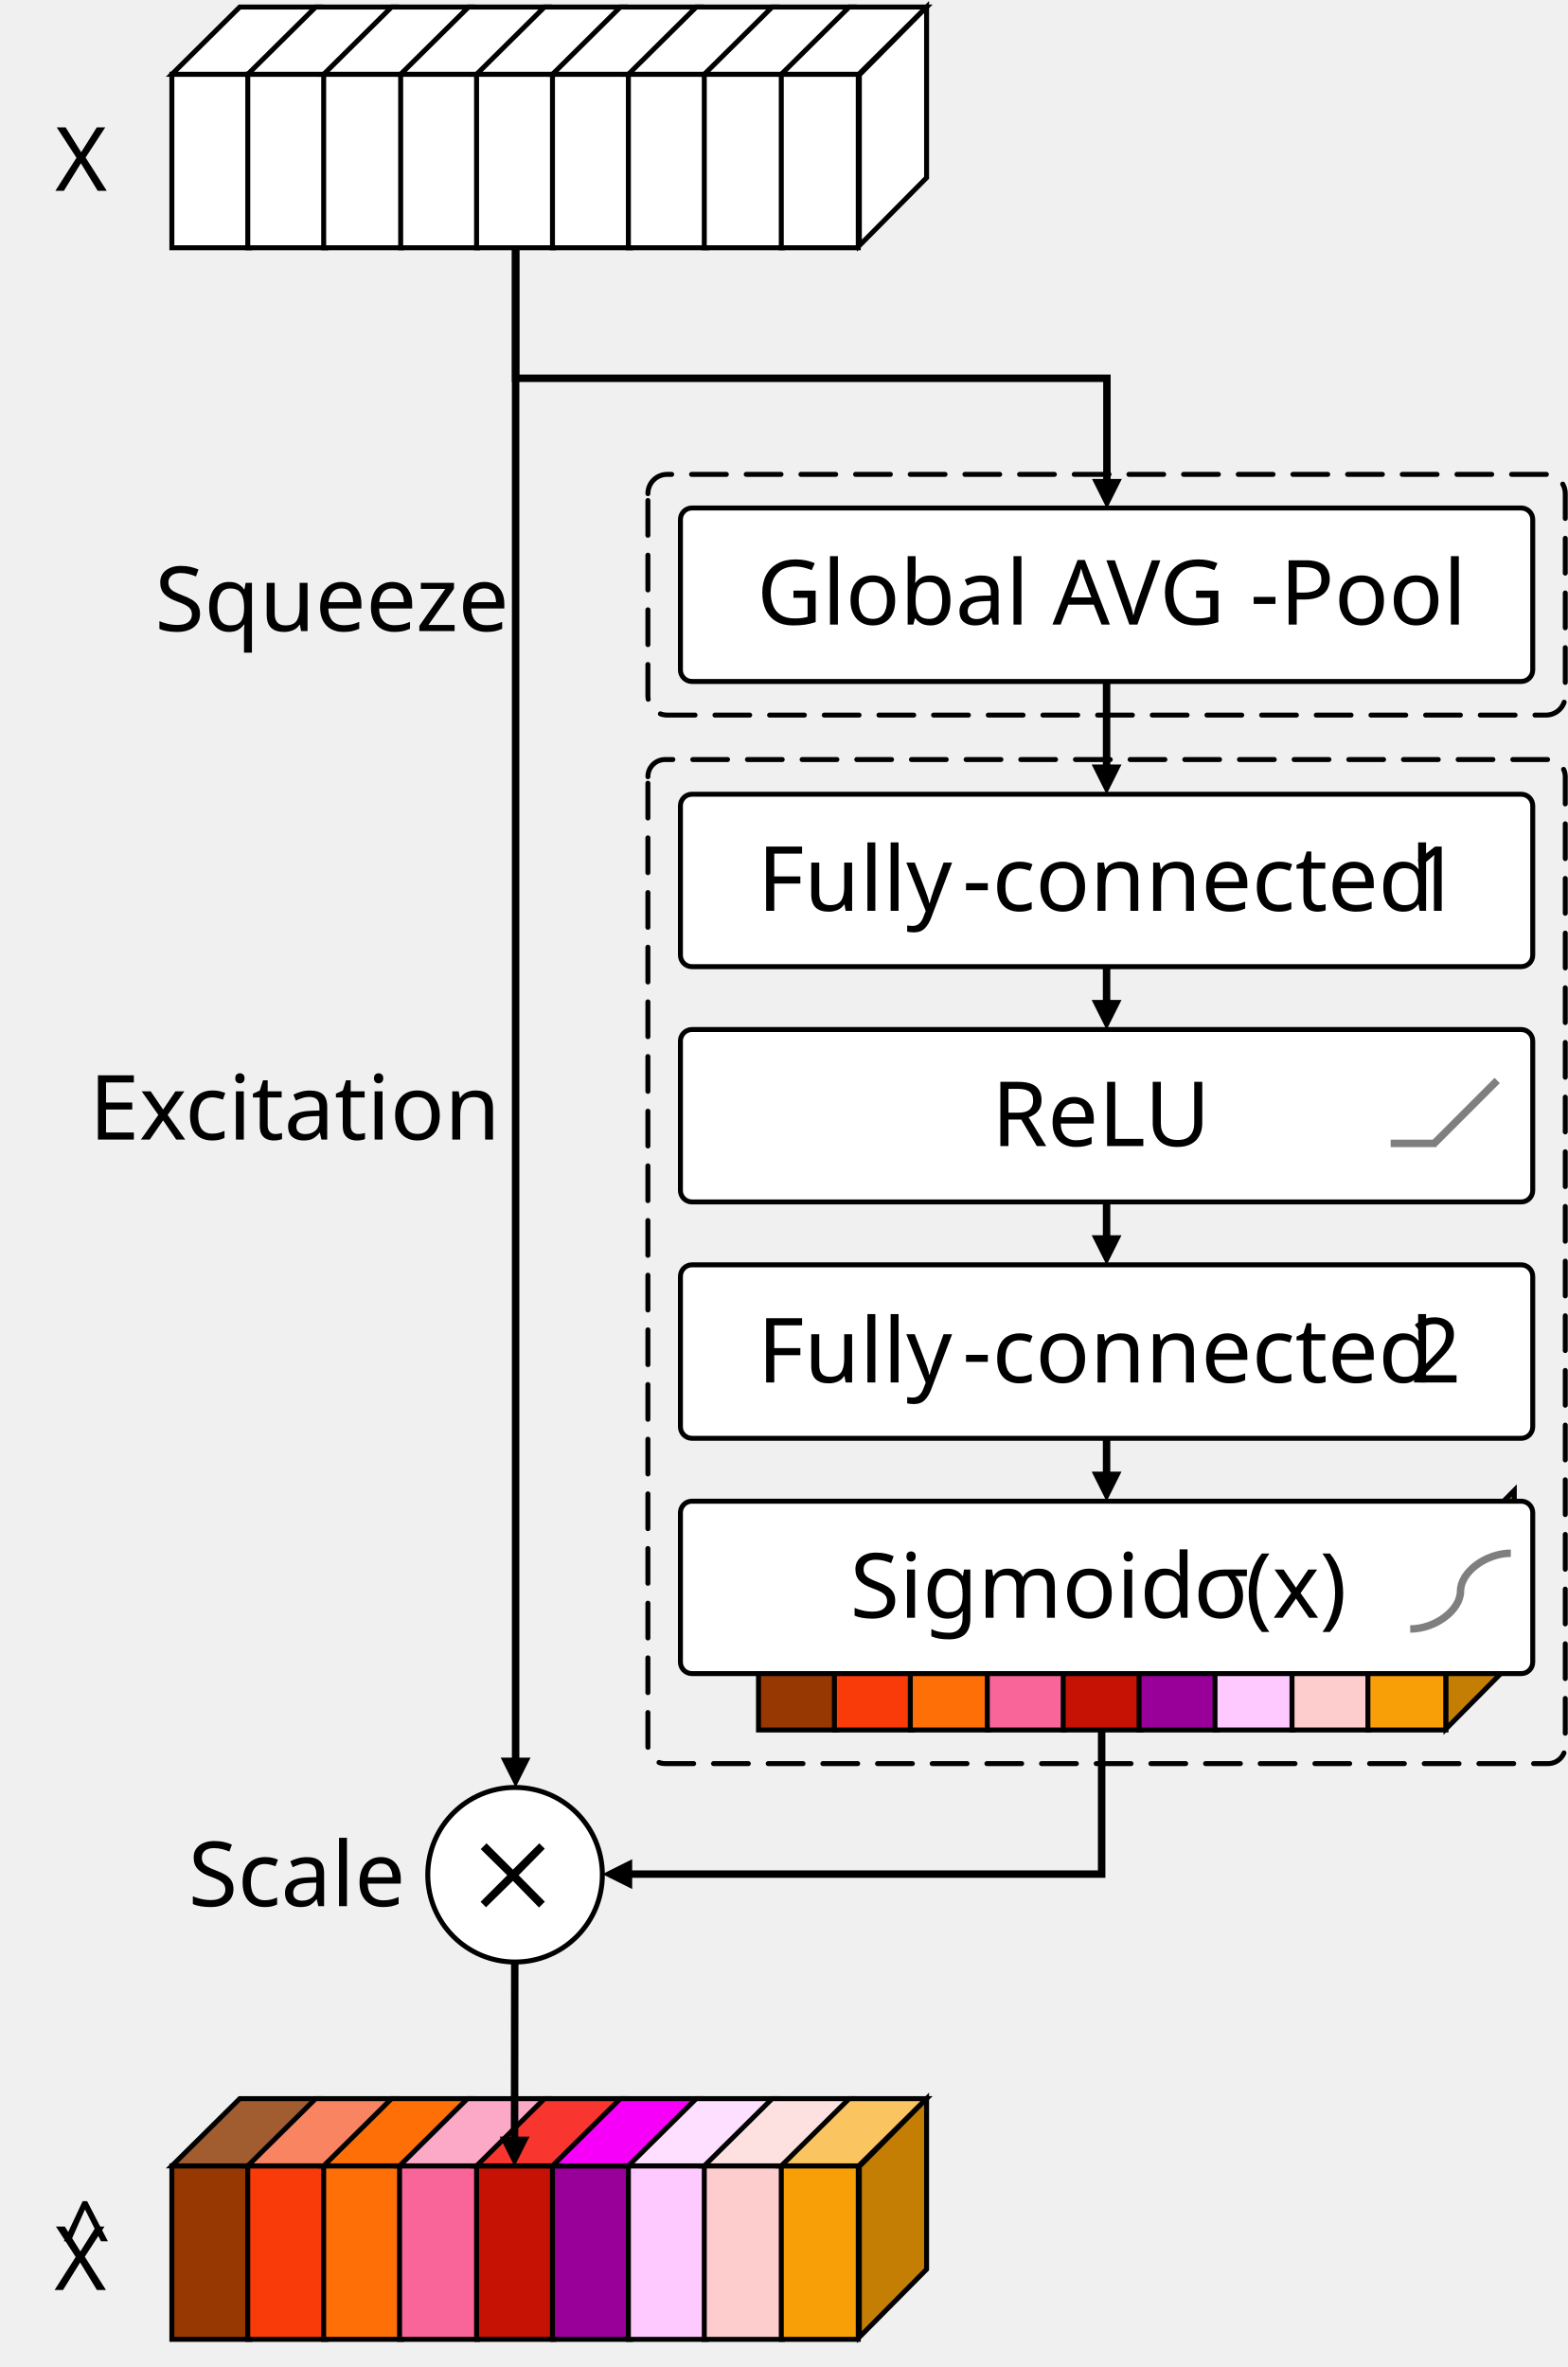
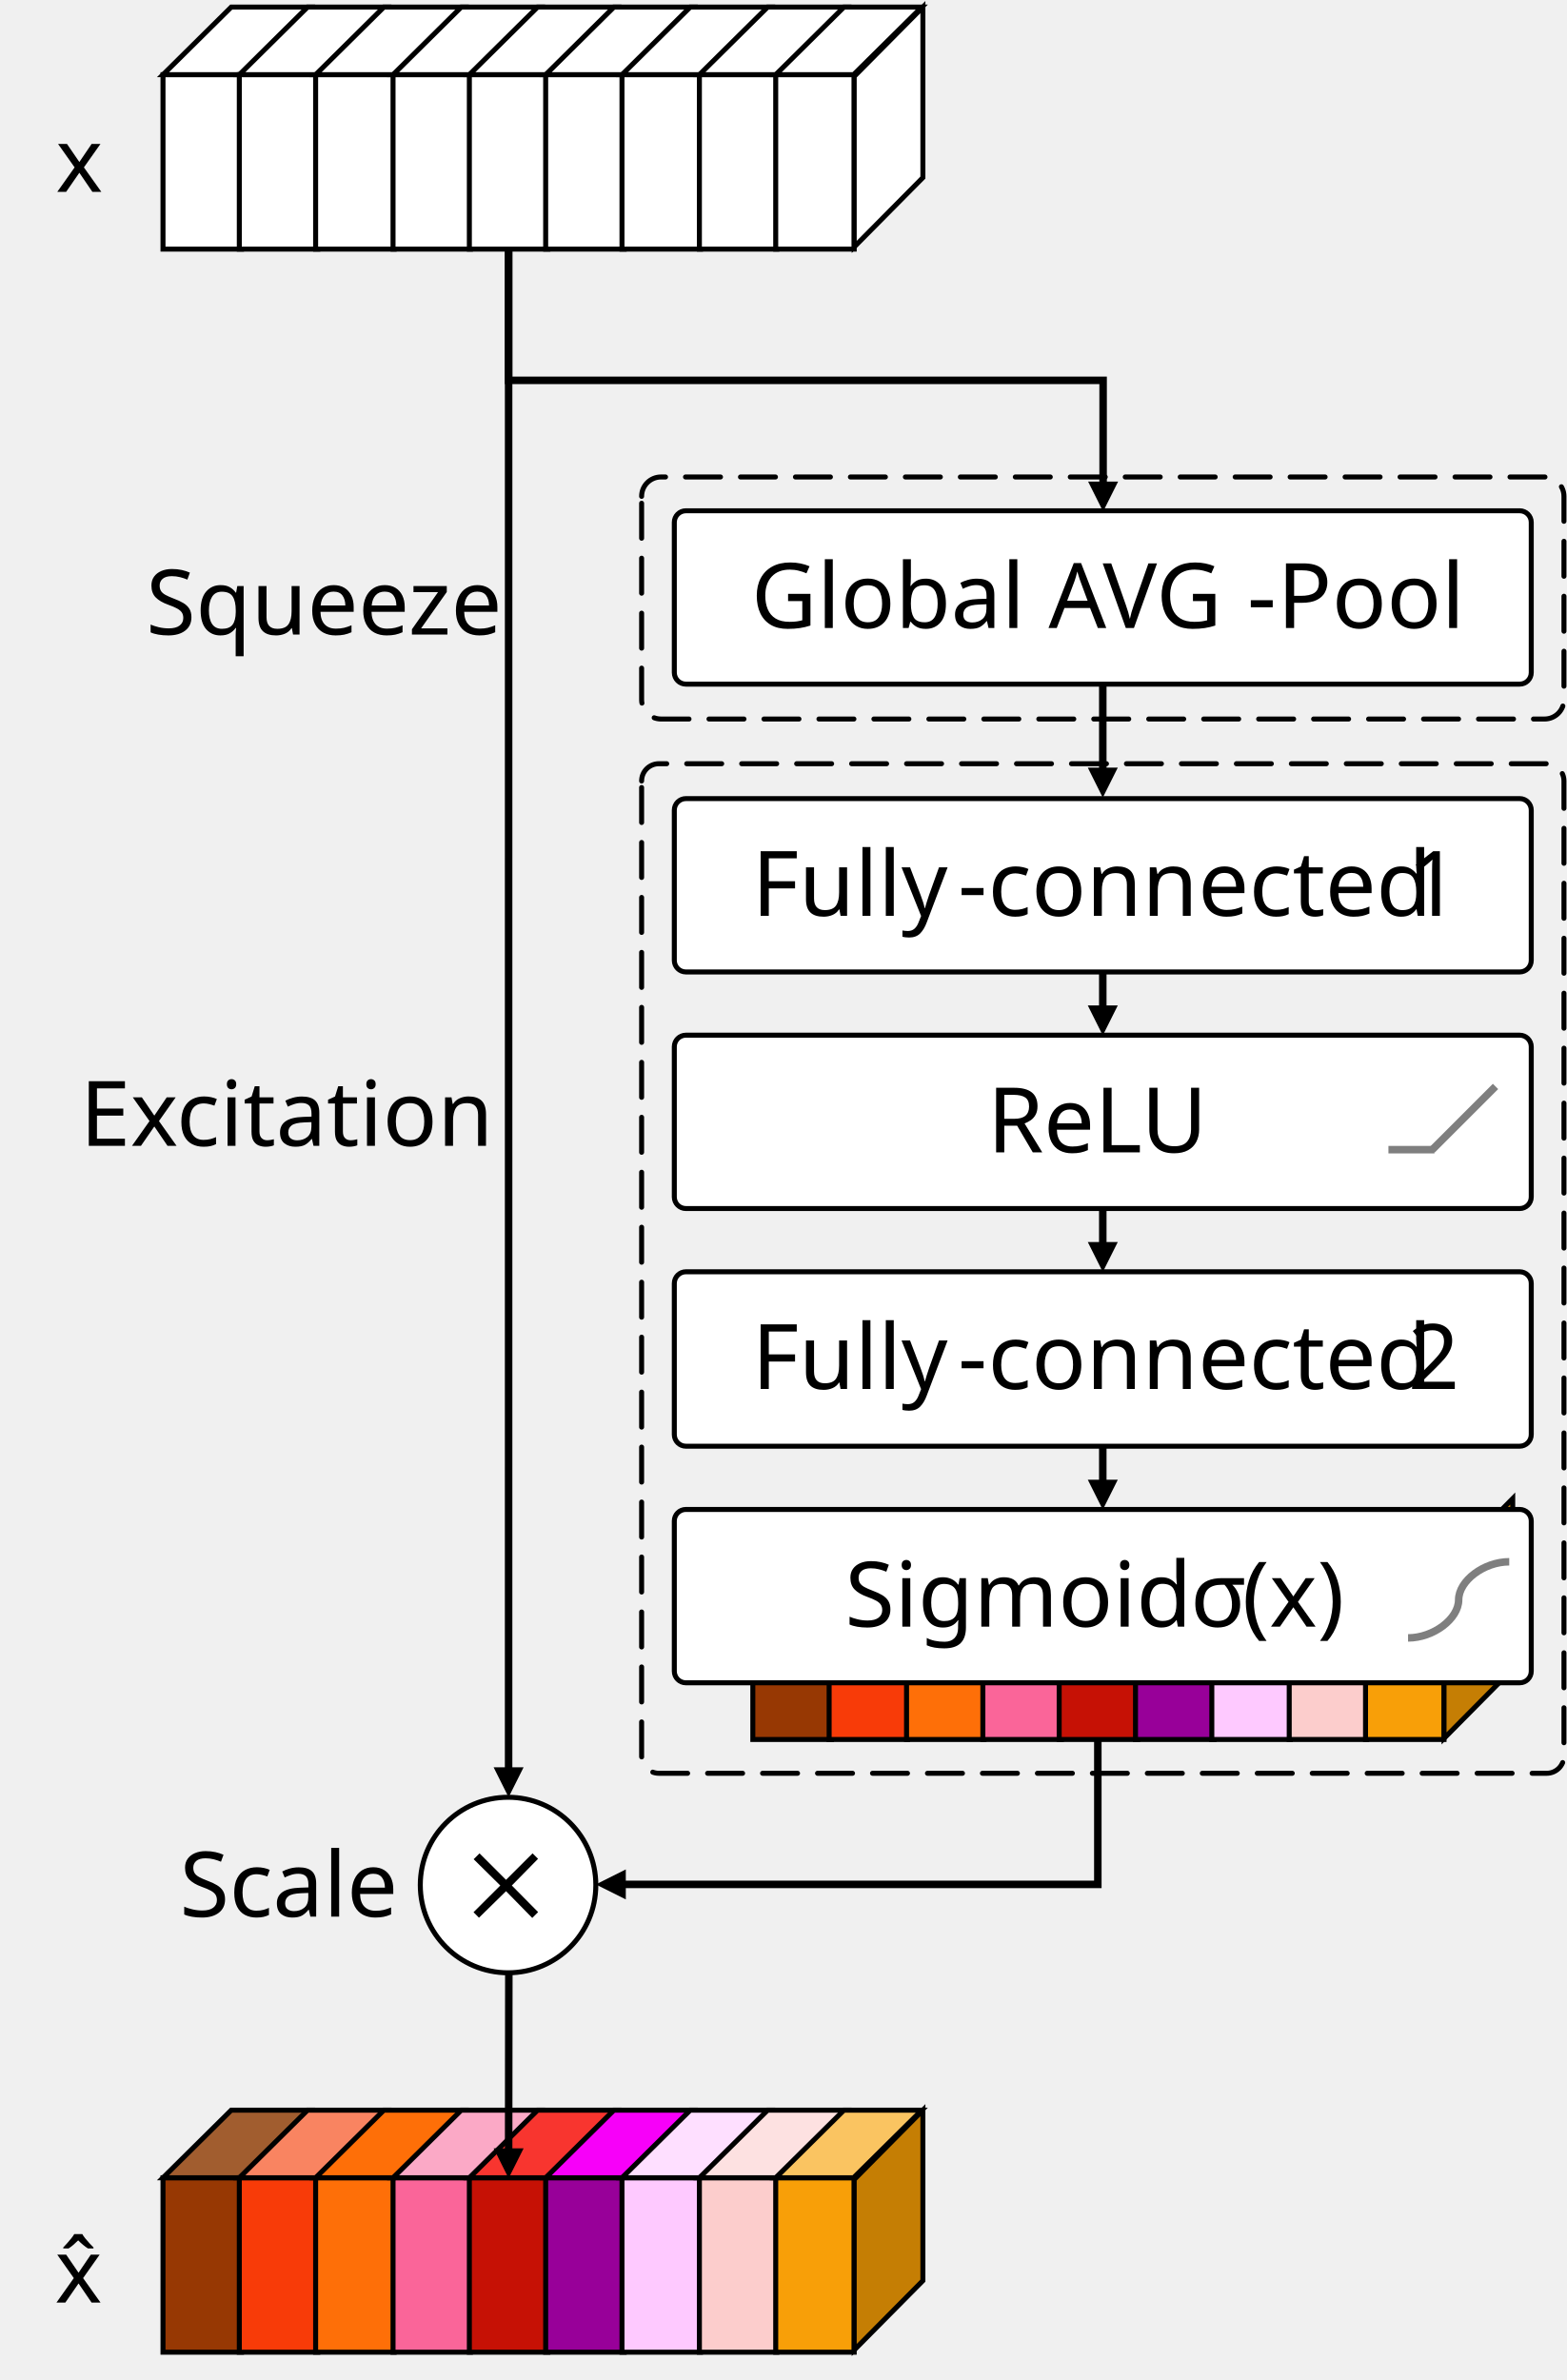
- <svg xmlns="http://www.w3.org/2000/svg" width="1446" height="2183" xml:space="preserve" overflow="hidden">
-   <g transform="translate(-917 -53)">
-     <rect x="1616.5" y="1489.5" width="72" height="159" stroke="#000000" stroke-width="4.583" stroke-miterlimit="8" fill="#973803" />
-     <rect x="1686.5" y="1489.5" width="72" height="159" stroke="#000000" stroke-width="4.583" stroke-miterlimit="8" fill="#F83B08" />
-     <rect x="1756.5" y="1489.5" width="72" height="159" stroke="#000000" stroke-width="4.583" stroke-miterlimit="8" fill="#FE6F08" />
-     <rect x="1827.5" y="1489.5" width="71" height="159" stroke="#000000" stroke-width="4.583" stroke-miterlimit="8" fill="#FA6599" />
-     <rect x="1897.5" y="1489.5" width="72" height="159" stroke="#000000" stroke-width="4.583" stroke-miterlimit="8" fill="#C61105" />
-     <rect x="1967.5" y="1489.5" width="72" height="159" stroke="#000000" stroke-width="4.583" stroke-miterlimit="8" fill="#980099" />
-     <rect x="2037.5" y="1489.5" width="72" height="159" stroke="#000000" stroke-width="4.583" stroke-miterlimit="8" fill="#FEC9FF" />
-     <rect x="2108.5" y="1489.5" width="71" height="159" stroke="#000000" stroke-width="4.583" stroke-miterlimit="8" fill="#FCCDCC" />
-     <rect x="2178.5" y="1489.5" width="72" height="159" stroke="#000000" stroke-width="4.583" stroke-miterlimit="8" fill="#F89F08" />
-     <path d="M0 63 63.62 0 220 0 156.38 63Z" stroke="#000000" stroke-width="4.583" stroke-miterlimit="8" fill="#C57E04" fill-rule="evenodd" transform="matrix(1.83697e-16 1 1 -1.83697e-16 2250.5 1427.5)" />
-     <path d="M1544.5 532.167C1544.5 526.276 1549.28 521.5 1555.17 521.5L2319.83 521.5C2325.72 521.5 2330.5 526.276 2330.5 532.167L2330.5 670.833C2330.5 676.724 2325.72 681.5 2319.83 681.5L1555.17 681.5C1549.28 681.5 1544.5 676.724 1544.5 670.833Z" stroke="#000000" stroke-width="4.583" stroke-miterlimit="8" fill="#FFFFFF" fill-rule="evenodd" />
-     <text font-family="CMU Serif,CMU Serif_MSFontService,sans-serif" font-weight="500" font-size="83" transform="matrix(1 0 0 1 1614.94 629)">Global AVG</text>
-     <text font-family="CMU Serif,CMU Serif_MSFontService,sans-serif" font-weight="500" font-size="83" transform="matrix(1 0 0 1 2069.83 629)">-</text>
-     <text font-family="CMU Serif,CMU Serif_MSFontService,sans-serif" font-weight="500" font-size="83" transform="matrix(1 0 0 1 2097.33 629)">Pool</text>
-     <rect x="1075.5" y="2050.5" width="72" height="160" stroke="#000000" stroke-width="4.583" stroke-miterlimit="8" fill="#973803" />
-     <path d="M1075.5 2050.5 1138.11 1988.5 1209.5 1988.5 1146.89 2050.5Z" stroke="#000000" stroke-width="4.583" stroke-miterlimit="8" fill="#A15D2F" fill-rule="evenodd" />
-     <rect x="1145.5" y="2050.5" width="72" height="160" stroke="#000000" stroke-width="4.583" stroke-miterlimit="8" fill="#F83B08" />
-     <rect x="1215.5" y="2050.5" width="72" height="160" stroke="#000000" stroke-width="4.583" stroke-miterlimit="8" fill="#FE6F08" />
-     <rect x="1285.5" y="2050.5" width="72" height="160" stroke="#000000" stroke-width="4.583" stroke-miterlimit="8" fill="#FA6599" />
-     <rect x="1356.5" y="2050.5" width="71" height="160" stroke="#000000" stroke-width="4.583" stroke-miterlimit="8" fill="#C61105" />
-     <rect x="1426.5" y="2050.5" width="72" height="160" stroke="#000000" stroke-width="4.583" stroke-miterlimit="8" fill="#980099" />
-     <rect x="1496.5" y="2050.5" width="72" height="160" stroke="#000000" stroke-width="4.583" stroke-miterlimit="8" fill="#FEC9FF" />
-     <rect x="1566.5" y="2050.5" width="72" height="160" stroke="#000000" stroke-width="4.583" stroke-miterlimit="8" fill="#FCCDCC" />
-     <rect x="1637.5" y="2050.5" width="71" height="160" stroke="#000000" stroke-width="4.583" stroke-miterlimit="8" fill="#F89F08" />
-     <path d="M1145.5 2050.5 1208.11 1988.5 1279.5 1988.5 1216.89 2050.5Z" stroke="#000000" stroke-width="4.583" stroke-miterlimit="8" fill="#F98461" fill-rule="evenodd" />
-     <path d="M1215.5 2050.5 1278.11 1988.5 1349.5 1988.5 1286.89 2050.5Z" stroke="#000000" stroke-width="4.583" stroke-miterlimit="8" fill="#FE6F08" fill-rule="evenodd" />
-     <path d="M1285.5 2050.5 1348.11 1988.5 1420.5 1988.5 1357.89 2050.5Z" stroke="#000000" stroke-width="4.583" stroke-miterlimit="8" fill="#FBA9C6" fill-rule="evenodd" />
-     <path d="M1356.5 2050.5 1419.11 1988.5 1490.5 1988.5 1427.89 2050.5Z" stroke="#000000" stroke-width="4.583" stroke-miterlimit="8" fill="#F8352F" fill-rule="evenodd" />
-     <path d="M1426.5 2050.5 1489.11 1988.5 1560.5 1988.5 1497.89 2050.5Z" stroke="#000000" stroke-width="4.583" stroke-miterlimit="8" fill="#F700F9" fill-rule="evenodd" />
-     <path d="M1496.5 2050.5 1559.11 1988.5 1630.5 1988.5 1567.89 2050.5Z" stroke="#000000" stroke-width="4.583" stroke-miterlimit="8" fill="#FEDFFF" fill-rule="evenodd" />
-     <path d="M1566.5 2050.5 1629.11 1988.5 1701.5 1988.5 1638.89 2050.5Z" stroke="#000000" stroke-width="4.583" stroke-miterlimit="8" fill="#FDE1E1" fill-rule="evenodd" />
-     <path d="M1637.5 2050.5 1700.11 1988.5 1771.5 1988.5 1708.89 2050.5Z" stroke="#000000" stroke-width="4.583" stroke-miterlimit="8" fill="#FAC461" fill-rule="evenodd" />
-     <path d="M0 62 62.611 0 220 0 157.39 62Z" stroke="#000000" stroke-width="4.583" stroke-miterlimit="8" fill="#C57E04" fill-rule="evenodd" transform="matrix(1.83697e-16 1 1 -1.83697e-16 1709.5 1988.5)" />
-     <rect x="1075.5" y="121.5" width="72" height="160" stroke="#000000" stroke-width="4.583" stroke-miterlimit="8" fill="#FFFFFF" />
-     <path d="M1075.5 121.5 1138.11 59.5 1209.5 59.5 1146.89 121.5Z" stroke="#000000" stroke-width="4.583" stroke-miterlimit="8" fill="#FFFFFF" fill-rule="evenodd" />
-     <rect x="1145.5" y="121.5" width="72" height="160" stroke="#000000" stroke-width="4.583" stroke-miterlimit="8" fill="#FFFFFF" />
-     <rect x="1215.5" y="121.5" width="72" height="160" stroke="#000000" stroke-width="4.583" stroke-miterlimit="8" fill="#FFFFFF" />
-     <rect x="1286.5" y="121.5" width="71" height="160" stroke="#000000" stroke-width="4.583" stroke-miterlimit="8" fill="#FFFFFF" />
-     <rect x="1356.5" y="121.5" width="71" height="160" stroke="#000000" stroke-width="4.583" stroke-miterlimit="8" fill="#FFFFFF" />
-     <rect x="1426.5" y="121.5" width="72" height="160" stroke="#000000" stroke-width="4.583" stroke-miterlimit="8" fill="#FFFFFF" />
-     <rect x="1496.5" y="121.5" width="72" height="160" stroke="#000000" stroke-width="4.583" stroke-miterlimit="8" fill="#FFFFFF" />
-     <rect x="1566.5" y="121.5" width="72" height="160" stroke="#000000" stroke-width="4.583" stroke-miterlimit="8" fill="#FFFFFF" />
-     <rect x="1637.5" y="121.5" width="71" height="160" stroke="#000000" stroke-width="4.583" stroke-miterlimit="8" fill="#FFFFFF" />
-     <path d="M1145.5 121.5 1208.11 59.5 1279.5 59.5 1216.89 121.5Z" stroke="#000000" stroke-width="4.583" stroke-miterlimit="8" fill="#FFFFFF" fill-rule="evenodd" />
-     <path d="M1215.5 121.5 1278.11 59.5 1349.5 59.5 1286.89 121.5Z" stroke="#000000" stroke-width="4.583" stroke-miterlimit="8" fill="#FFFFFF" fill-rule="evenodd" />
-     <path d="M1286.5 121.5 1349.11 59.5 1420.5 59.5 1357.89 121.5Z" stroke="#000000" stroke-width="4.583" stroke-miterlimit="8" fill="#FFFFFF" fill-rule="evenodd" />
-     <path d="M1356.5 121.5 1419.11 59.5 1490.5 59.5 1427.89 121.5Z" stroke="#000000" stroke-width="4.583" stroke-miterlimit="8" fill="#FFFFFF" fill-rule="evenodd" />
-     <path d="M1426.5 121.5 1489.11 59.5 1560.5 59.5 1497.89 121.5Z" stroke="#000000" stroke-width="4.583" stroke-miterlimit="8" fill="#FFFFFF" fill-rule="evenodd" />
-     <path d="M1496.5 121.5 1559.11 59.5 1630.5 59.5 1567.89 121.5Z" stroke="#000000" stroke-width="4.583" stroke-miterlimit="8" fill="#FFFFFF" fill-rule="evenodd" />
-     <path d="M1566.5 121.5 1629.11 59.5 1701.5 59.5 1638.89 121.5Z" stroke="#000000" stroke-width="4.583" stroke-miterlimit="8" fill="#FFFFFF" fill-rule="evenodd" />
-     <path d="M1637.5 121.5 1700.11 59.5 1771.5 59.5 1708.89 121.5Z" stroke="#000000" stroke-width="4.583" stroke-miterlimit="8" fill="#FFFFFF" fill-rule="evenodd" />
-     <path d="M0 62 62.611 0 220 0 157.39 62Z" stroke="#000000" stroke-width="4.583" stroke-miterlimit="8" fill="#FFFFFF" fill-rule="evenodd" transform="matrix(1.83697e-16 1 1 -1.83697e-16 1709.5 59.5)" />
-     <text font-family="CMU Serif,CMU Serif_MSFontService,sans-serif" font-weight="500" font-size="82" transform="matrix(1 0 0 1 967.745 229)">X</text>
-     <text font-family="CMU Serif,CMU Serif_MSFontService,sans-serif" font-weight="500" font-size="82" transform="matrix(1 0 0 1 967.014 2165)">X</text>
-     <text font-family="CMU Serif,CMU Serif_MSFontService,sans-serif" font-weight="500" font-size="82" transform="matrix(1 0 0 1 972.744 2142)">^</text>
-     <path d="M3.438-4.10608e-05 3.454 1397.09-3.421 1397.09-3.438 4.10608e-05ZM13.767 1392.51 0.017 1420.01-13.733 1392.51Z" transform="matrix(-1 0 0 1 1392.52 281.5)" />
-     <path d="M1514.5 508.278C1514.5 498.459 1522.46 490.5 1532.28 490.5L2342.72 490.5C2352.54 490.5 2360.5 498.459 2360.5 508.278L2360.5 694.722C2360.5 704.541 2352.54 712.5 2342.72 712.5L1532.28 712.5C1522.46 712.5 1514.5 704.541 1514.5 694.722Z" stroke="#000000" stroke-width="4.583" stroke-linecap="round" stroke-miterlimit="8" stroke-dasharray="32.083 18.333" fill="none" fill-rule="evenodd" />
-     <path d="M1544.5 796.1C1544.5 790.246 1549.25 785.5 1555.1 785.5L2319.9 785.5C2325.75 785.5 2330.5 790.246 2330.5 796.1L2330.5 933.9C2330.5 939.754 2325.75 944.5 2319.9 944.5L1555.1 944.5C1549.25 944.5 1544.5 939.754 1544.5 933.9Z" stroke="#000000" stroke-width="4.583" stroke-miterlimit="8" fill="#FFFFFF" fill-rule="evenodd" />
-     <text font-family="CMU Serif,CMU Serif_MSFontService,sans-serif" font-weight="500" font-size="83" transform="matrix(1 0 0 1 1615.51 893)">Fully</text>
-     <text font-family="CMU Serif,CMU Serif_MSFontService,sans-serif" font-weight="500" font-size="83" transform="matrix(1 0 0 1 1804.57 893)">-</text>
-     <text font-family="CMU Serif,CMU Serif_MSFontService,sans-serif" font-weight="500" font-size="83" transform="matrix(1 0 0 1 1832.07 893)">connected</text>
-     <text font-family="CMU Serif,CMU Serif_MSFontService,sans-serif" font-weight="500" font-size="83" transform="matrix(1 0 0 1 2217.07 893)">1</text>
-     <path d="M1514.5 769.346C1514.5 760.594 1521.59 753.5 1530.35 753.5L2344.65 753.5C2353.41 753.5 2360.5 760.594 2360.5 769.346L2360.5 1663.65C2360.5 1672.41 2353.41 1679.5 2344.65 1679.5L1530.35 1679.5C1521.59 1679.5 1514.5 1672.41 1514.5 1663.65Z" stroke="#000000" stroke-width="4.583" stroke-linecap="round" stroke-miterlimit="8" stroke-dasharray="32.083 18.333" fill="none" fill-rule="evenodd" />
-     <path d="M1940.94 681.5 1940.94 762.685 1934.06 762.685 1934.06 681.5ZM1951.25 758.101 1937.5 785.601 1923.75 758.101Z" />
-     <path d="M1544.5 1013.1C1544.5 1007.25 1549.25 1002.5 1555.1 1002.5L2319.9 1002.5C2325.75 1002.5 2330.5 1007.25 2330.5 1013.1L2330.5 1150.9C2330.5 1156.75 2325.75 1161.5 2319.9 1161.5L1555.1 1161.5C1549.25 1161.5 1544.5 1156.75 1544.5 1150.9Z" stroke="#000000" stroke-width="4.583" stroke-miterlimit="8" fill="#FFFFFF" fill-rule="evenodd" />
-     <text font-family="CMU Serif,CMU Serif_MSFontService,sans-serif" font-weight="500" font-size="83" transform="matrix(1 0 0 1 1831.5 1110)">ReLU</text>
-     <path d="M3.438-2.13014e-05 3.438 35.322-3.437 35.322-3.438 2.13014e-05ZM13.75 30.739 0 58.239-13.75 30.739Z" transform="matrix(-1 0 0 1 1937.5 944.5)" />
-     <path d="M1544.5 1230.17C1544.5 1224.28 1549.28 1219.5 1555.17 1219.5L2319.83 1219.5C2325.72 1219.5 2330.5 1224.28 2330.5 1230.17L2330.5 1368.83C2330.5 1374.72 2325.72 1379.5 2319.83 1379.5L1555.17 1379.5C1549.28 1379.5 1544.5 1374.72 1544.5 1368.83Z" stroke="#000000" stroke-width="4.583" stroke-miterlimit="8" fill="#FFFFFF" fill-rule="evenodd" />
-     <text font-family="CMU Serif,CMU Serif_MSFontService,sans-serif" font-weight="500" font-size="83" transform="matrix(1 0 0 1 1615.51 1328)">Fully</text>
-     <text font-family="CMU Serif,CMU Serif_MSFontService,sans-serif" font-weight="500" font-size="83" transform="matrix(1 0 0 1 1804.57 1328)">-</text>
-     <text font-family="CMU Serif,CMU Serif_MSFontService,sans-serif" font-weight="500" font-size="83" transform="matrix(1 0 0 1 1832.07 1328)">connected</text>
-     <text font-family="CMU Serif,CMU Serif_MSFontService,sans-serif" font-weight="500" font-size="83" transform="matrix(1 0 0 1 2217.07 1328)">2</text>
-     <path d="M3.438-2.13014e-05 3.438 35.322-3.437 35.322-3.438 2.13014e-05ZM13.75 30.739 0 58.239-13.75 30.739Z" transform="matrix(-1 0 0 1 1937.5 1161.5)" />
-     <path d="M1544.5 1448.1C1544.5 1442.25 1549.25 1437.5 1555.1 1437.5L2319.9 1437.5C2325.75 1437.5 2330.5 1442.25 2330.5 1448.1L2330.5 1585.9C2330.5 1591.75 2325.75 1596.5 2319.9 1596.5L1555.1 1596.5C1549.25 1596.5 1544.5 1591.75 1544.5 1585.9Z" stroke="#000000" stroke-width="4.583" stroke-miterlimit="8" fill="#FFFFFF" fill-rule="evenodd" />
-     <text font-family="CMU Serif,CMU Serif_MSFontService,sans-serif" font-weight="500" font-size="83" transform="matrix(1 0 0 1 1700.88 1545)">Sigmoid </text>
-     <text font-family="CMU Serif,CMU Serif_MSFontService,sans-serif" font-weight="500" font-size="83" transform="matrix(1 0 0 1 2017.7 1545)">σ</text>
-     <text font-family="CMU Serif,CMU Serif_MSFontService,sans-serif" font-weight="500" font-size="83" transform="matrix(1 0 0 1 2065.25 1545)">(x)</text>
-     <path d="M3.438-2.13014e-05 3.438 35.322-3.437 35.322-3.438 2.13014e-05ZM13.75 30.739 0 58.239-13.75 30.739Z" transform="matrix(-1 0 0 1 1937.5 1379.5)" />
-     <path d="M0-3.438 123.804-3.438 123.804 545.298 120.366 541.861 217.815 541.861 217.815 548.736 116.929 548.736 116.929 0 120.366 3.438 0 3.438ZM213.231 531.548 240.731 545.298 213.231 559.048Z" transform="matrix(1.83697e-16 1 1 -1.83697e-16 1392.5 281.5)" />
-     <path d="M1936.39 1648.5 1936.39 1784.87 1495.42 1784.87 1495.42 1778 1932.95 1778 1929.51 1781.44 1929.51 1648.5ZM1500 1795.19 1472.5 1781.44 1500 1767.69Z" />
-     <path d="M0 0C23.203 0 46.406 17.461 46.406 34.922 46.406 52.384 69.609 69.845 92.812 69.845" stroke="#7F7F7F" stroke-width="6.875" stroke-miterlimit="8" fill="none" fill-rule="evenodd" transform="matrix(1 0 0 -1 2217.5 1555.34)" />
-     <path d="M2199.5 1107.5 2241.72 1107.5" stroke="#7F7F7F" stroke-width="6.875" stroke-miterlimit="8" fill="none" fill-rule="evenodd" />
-     <path d="M0 0 58.222 58.222" stroke="#7F7F7F" stroke-width="6.875" stroke-miterlimit="8" fill="none" fill-rule="evenodd" transform="matrix(-1 0 0 1 2297.72 1049.5)" />
-     <path d="M1311.5 1782C1311.5 1737.54 1347.54 1701.5 1392 1701.5 1436.46 1701.5 1472.5 1737.54 1472.5 1782 1472.5 1826.46 1436.46 1862.5 1392 1862.5 1347.54 1862.5 1311.5 1826.46 1311.5 1782Z" stroke="#000000" stroke-width="4.583" stroke-miterlimit="8" fill="#FFFFFF" fill-rule="evenodd" />
-     <path d="M3.438-0.004 3.633 165.593-3.242 165.601-3.438 0.004ZM13.94 160.998 0.223 188.514-13.56 161.03Z" transform="matrix(-1 0 0 1 1391.72 1862.5)" />
-     <path d="M1365.68 1753 1390.01 1777.27 1414.34 1753 1419.39 1757.99 1395.32 1782.48 1419.44 1806.87 1414.07 1812.24 1390.01 1787.69 1365.19 1812.02 1360.2 1806.98 1384.74 1782.48 1360.3 1758.37Z" fill-rule="evenodd" />
-     <text fill="#000000" fill-opacity="0" font-family="Arial,Arial_MSFontService,sans-serif" font-size="59.243" x="1360.2" y="1804.83">×</text>
-     <text font-family="CMU Serif,CMU Serif_MSFontService,sans-serif" font-weight="500" font-size="83" transform="matrix(1 0 0 1 1059.78 635)">Squeeze</text>
-     <text font-family="CMU Serif,CMU Serif_MSFontService,sans-serif" font-weight="500" font-size="83" transform="matrix(1 0 0 1 999.275 1104)">Excitation</text>
-     <text font-family="CMU Serif,CMU Serif_MSFontService,sans-serif" font-weight="500" font-size="83" transform="matrix(1 0 0 1 1090.62 1811)">Scale</text>
+ <svg xmlns="http://www.w3.org/2000/svg" width="1437" height="2183" xml:space="preserve" overflow="hidden">
+   <g transform="translate(-2960 -103)">
+     <rect x="3650.5" y="1539.5" width="72" height="159" stroke="#000000" stroke-width="4.583" stroke-miterlimit="8" fill="#973803" />
+     <rect x="3720.5" y="1539.5" width="72" height="159" stroke="#000000" stroke-width="4.583" stroke-miterlimit="8" fill="#F83B08" />
+     <rect x="3791.5" y="1539.5" width="71" height="159" stroke="#000000" stroke-width="4.583" stroke-miterlimit="8" fill="#FE6F08" />
+     <rect x="3861.5" y="1539.5" width="72" height="159" stroke="#000000" stroke-width="4.583" stroke-miterlimit="8" fill="#FA6599" />
+     <rect x="3931.5" y="1539.5" width="72" height="159" stroke="#000000" stroke-width="4.583" stroke-miterlimit="8" fill="#C61105" />
+     <rect x="4001.5" y="1539.5" width="72" height="159" stroke="#000000" stroke-width="4.583" stroke-miterlimit="8" fill="#980099" />
+     <rect x="4071.5" y="1539.5" width="72" height="159" stroke="#000000" stroke-width="4.583" stroke-miterlimit="8" fill="#FEC9FF" />
+     <rect x="4142.5" y="1539.5" width="71" height="159" stroke="#000000" stroke-width="4.583" stroke-miterlimit="8" fill="#FCCDCC" />
+     <rect x="4212.5" y="1539.5" width="72" height="159" stroke="#000000" stroke-width="4.583" stroke-miterlimit="8" fill="#F89F08" />
+     <path d="M0 63 63.62 0 220 0 156.38 63Z" stroke="#000000" stroke-width="4.583" stroke-miterlimit="8" fill="#C57E04" fill-rule="evenodd" transform="matrix(1.83697e-16 1 1 -1.83697e-16 4284.5 1477.5)" />
+     <path d="M3578.5 582.101C3578.5 576.246 3583.25 571.5 3589.1 571.5L4353.9 571.5C4359.75 571.5 4364.5 576.246 4364.5 582.101L4364.5 719.9C4364.5 725.754 4359.75 730.5 4353.9 730.5L3589.1 730.5C3583.25 730.5 3578.5 725.754 3578.5 719.9Z" stroke="#000000" stroke-width="4.583" stroke-miterlimit="8" fill="#FFFFFF" fill-rule="evenodd" />
+     <text font-family="CMU Serif,CMU Serif_MSFontService,sans-serif" font-weight="500" font-size="83" transform="matrix(1 0 0 1 3649.07 679)">Global AVG</text>
+     <text font-family="CMU Serif,CMU Serif_MSFontService,sans-serif" font-weight="500" font-size="83" transform="matrix(1 0 0 1 4103.97 679)">-</text>
+     <text font-family="CMU Serif,CMU Serif_MSFontService,sans-serif" font-weight="500" font-size="83" transform="matrix(1 0 0 1 4131.47 679)">Pool</text>
+     <rect x="3109.5" y="2100.5" width="72" height="160" stroke="#000000" stroke-width="4.583" stroke-miterlimit="8" fill="#973803" />
+     <path d="M3109.5 2100.5 3172.11 2038.5 3243.5 2038.5 3180.89 2100.5Z" stroke="#000000" stroke-width="4.583" stroke-miterlimit="8" fill="#A15D2F" fill-rule="evenodd" />
+     <rect x="3179.5" y="2100.5" width="72" height="160" stroke="#000000" stroke-width="4.583" stroke-miterlimit="8" fill="#F83B08" />
+     <rect x="3249.5" y="2100.5" width="72" height="160" stroke="#000000" stroke-width="4.583" stroke-miterlimit="8" fill="#FE6F08" />
+     <rect x="3320.5" y="2100.5" width="71" height="160" stroke="#000000" stroke-width="4.583" stroke-miterlimit="8" fill="#FA6599" />
+     <rect x="3390.5" y="2100.5" width="72" height="160" stroke="#000000" stroke-width="4.583" stroke-miterlimit="8" fill="#C61105" />
+     <rect x="3460.5" y="2100.5" width="72" height="160" stroke="#000000" stroke-width="4.583" stroke-miterlimit="8" fill="#980099" />
+     <rect x="3530.5" y="2100.5" width="72" height="160" stroke="#000000" stroke-width="4.583" stroke-miterlimit="8" fill="#FEC9FF" />
+     <rect x="3601.5" y="2100.5" width="71" height="160" stroke="#000000" stroke-width="4.583" stroke-miterlimit="8" fill="#FCCDCC" />
+     <rect x="3671.5" y="2100.5" width="72" height="160" stroke="#000000" stroke-width="4.583" stroke-miterlimit="8" fill="#F89F08" />
+     <path d="M3179.5 2100.5 3242.11 2038.5 3313.5 2038.5 3250.89 2100.5Z" stroke="#000000" stroke-width="4.583" stroke-miterlimit="8" fill="#F98461" fill-rule="evenodd" />
+     <path d="M3249.5 2100.5 3312.11 2038.5 3384.5 2038.5 3321.89 2100.5Z" stroke="#000000" stroke-width="4.583" stroke-miterlimit="8" fill="#FE6F08" fill-rule="evenodd" />
+     <path d="M3320.5 2100.5 3383.11 2038.5 3454.5 2038.5 3391.89 2100.5Z" stroke="#000000" stroke-width="4.583" stroke-miterlimit="8" fill="#FBA9C6" fill-rule="evenodd" />
+     <path d="M3390.5 2100.5 3453.11 2038.5 3524.5 2038.5 3461.89 2100.5Z" stroke="#000000" stroke-width="4.583" stroke-miterlimit="8" fill="#F8352F" fill-rule="evenodd" />
+     <path d="M3460.5 2100.5 3523.11 2038.5 3594.5 2038.5 3531.89 2100.5Z" stroke="#000000" stroke-width="4.583" stroke-miterlimit="8" fill="#F700F9" fill-rule="evenodd" />
+     <path d="M3530.5 2100.5 3593.11 2038.5 3665.5 2038.5 3602.89 2100.5Z" stroke="#000000" stroke-width="4.583" stroke-miterlimit="8" fill="#FEDFFF" fill-rule="evenodd" />
+     <path d="M3601.5 2100.5 3664.11 2038.5 3735.5 2038.5 3672.89 2100.5Z" stroke="#000000" stroke-width="4.583" stroke-miterlimit="8" fill="#FDE1E1" fill-rule="evenodd" />
+     <path d="M3671.5 2100.5 3734.11 2038.5 3805.5 2038.5 3742.89 2100.5Z" stroke="#000000" stroke-width="4.583" stroke-miterlimit="8" fill="#FAC461" fill-rule="evenodd" />
+     <path d="M0 63 63.62 0 220 0 156.38 63Z" stroke="#000000" stroke-width="4.583" stroke-miterlimit="8" fill="#C57E04" fill-rule="evenodd" transform="matrix(1.83697e-16 1 1 -1.83697e-16 3743.5 2038.5)" />
+     <rect x="3109.5" y="171.5" width="72" height="160" stroke="#000000" stroke-width="4.583" stroke-miterlimit="8" fill="#FFFFFF" />
+     <path d="M3109.5 171.5 3172.11 109.5 3243.5 109.5 3180.89 171.5Z" stroke="#000000" stroke-width="4.583" stroke-miterlimit="8" fill="#FFFFFF" fill-rule="evenodd" />
+     <rect x="3179.5" y="171.5" width="72" height="160" stroke="#000000" stroke-width="4.583" stroke-miterlimit="8" fill="#FFFFFF" />
+     <rect x="3249.5" y="171.5" width="72" height="160" stroke="#000000" stroke-width="4.583" stroke-miterlimit="8" fill="#FFFFFF" />
+     <rect x="3320.5" y="171.5" width="71" height="160" stroke="#000000" stroke-width="4.583" stroke-miterlimit="8" fill="#FFFFFF" />
+     <rect x="3390.5" y="171.5" width="72" height="160" stroke="#000000" stroke-width="4.583" stroke-miterlimit="8" fill="#FFFFFF" />
+     <rect x="3460.5" y="171.5" width="72" height="160" stroke="#000000" stroke-width="4.583" stroke-miterlimit="8" fill="#FFFFFF" />
+     <rect x="3530.5" y="171.5" width="72" height="160" stroke="#000000" stroke-width="4.583" stroke-miterlimit="8" fill="#FFFFFF" />
+     <rect x="3601.5" y="171.5" width="71" height="160" stroke="#000000" stroke-width="4.583" stroke-miterlimit="8" fill="#FFFFFF" />
+     <rect x="3671.5" y="171.5" width="72" height="160" stroke="#000000" stroke-width="4.583" stroke-miterlimit="8" fill="#FFFFFF" />
+     <path d="M3179.5 171.5 3242.11 109.5 3313.5 109.5 3250.89 171.5Z" stroke="#000000" stroke-width="4.583" stroke-miterlimit="8" fill="#FFFFFF" fill-rule="evenodd" />
+     <path d="M3249.5 171.5 3312.11 109.5 3384.5 109.5 3321.89 171.5Z" stroke="#000000" stroke-width="4.583" stroke-miterlimit="8" fill="#FFFFFF" fill-rule="evenodd" />
+     <path d="M3320.5 171.5 3383.11 109.5 3454.5 109.5 3391.89 171.5Z" stroke="#000000" stroke-width="4.583" stroke-miterlimit="8" fill="#FFFFFF" fill-rule="evenodd" />
+     <path d="M3390.5 171.5 3453.11 109.5 3524.5 109.5 3461.89 171.5Z" stroke="#000000" stroke-width="4.583" stroke-miterlimit="8" fill="#FFFFFF" fill-rule="evenodd" />
+     <path d="M3460.5 171.5 3523.11 109.5 3594.5 109.5 3531.89 171.5Z" stroke="#000000" stroke-width="4.583" stroke-miterlimit="8" fill="#FFFFFF" fill-rule="evenodd" />
+     <path d="M3530.5 171.5 3593.11 109.5 3665.5 109.5 3602.89 171.5Z" stroke="#000000" stroke-width="4.583" stroke-miterlimit="8" fill="#FFFFFF" fill-rule="evenodd" />
+     <path d="M3601.5 171.5 3664.11 109.5 3735.5 109.5 3672.89 171.5Z" stroke="#000000" stroke-width="4.583" stroke-miterlimit="8" fill="#FFFFFF" fill-rule="evenodd" />
+     <path d="M3671.5 171.5 3734.11 109.5 3805.5 109.5 3742.89 171.5Z" stroke="#000000" stroke-width="4.583" stroke-miterlimit="8" fill="#FFFFFF" fill-rule="evenodd" />
+     <path d="M0 63 63.62 0 220 0 156.38 63Z" stroke="#000000" stroke-width="4.583" stroke-miterlimit="8" fill="#FFFFFF" fill-rule="evenodd" transform="matrix(1.83697e-16 1 1 -1.83697e-16 3743.5 109.5)" />
+     <text font-family="CMU Serif,CMU Serif_MSFontService,sans-serif" font-weight="500" font-size="82" transform="matrix(1 0 0 1 3011.05 279)">x</text>
+     <text font-family="CMU Serif,CMU Serif_MSFontService,sans-serif" font-weight="500" font-size="82" transform="matrix(1 0 0 1 3010.31 2215)">x̂</text>
+     <path d="M3.438-4.10608e-05 3.454 1397.09-3.421 1397.09-3.438 4.10608e-05ZM13.767 1392.51 0.017 1420.01-13.733 1392.51Z" transform="matrix(-1 0 0 1 3426.52 331.5)" />
+     <path d="M3548.5 558.278C3548.5 548.459 3556.46 540.5 3566.28 540.5L4376.72 540.5C4386.54 540.5 4394.5 548.459 4394.5 558.278L4394.5 744.722C4394.5 754.541 4386.54 762.5 4376.72 762.5L3566.28 762.5C3556.46 762.5 3548.5 754.541 3548.5 744.722Z" stroke="#000000" stroke-width="4.583" stroke-linecap="round" stroke-miterlimit="8" stroke-dasharray="32.083 18.333" fill="none" fill-rule="evenodd" />
+     <path d="M3578.5 846.101C3578.5 840.246 3583.25 835.5 3589.1 835.5L4353.9 835.5C4359.75 835.5 4364.5 840.246 4364.5 846.101L4364.5 983.9C4364.5 989.754 4359.75 994.5 4353.9 994.5L3589.1 994.5C3583.25 994.5 3578.5 989.754 3578.5 983.9Z" stroke="#000000" stroke-width="4.583" stroke-miterlimit="8" fill="#FFFFFF" fill-rule="evenodd" />
+     <text font-family="CMU Serif,CMU Serif_MSFontService,sans-serif" font-weight="500" font-size="83" transform="matrix(1 0 0 1 3649.64 943)">Fully</text>
+     <text font-family="CMU Serif,CMU Serif_MSFontService,sans-serif" font-weight="500" font-size="83" transform="matrix(1 0 0 1 3838.71 943)">-</text>
+     <text font-family="CMU Serif,CMU Serif_MSFontService,sans-serif" font-weight="500" font-size="83" transform="matrix(1 0 0 1 3866.21 943)">connected</text>
+     <text font-family="CMU Serif,CMU Serif_MSFontService,sans-serif" font-weight="500" font-size="83" transform="matrix(1 0 0 1 4223.71 943)"> </text>
+     <text font-family="CMU Serif,CMU Serif_MSFontService,sans-serif" font-weight="500" font-size="83" transform="matrix(1 0 0 1 4251.21 943)">1</text>
+     <path d="M3548.5 819.345C3548.5 810.594 3555.59 803.5 3564.35 803.5L4378.65 803.5C4387.41 803.5 4394.5 810.594 4394.5 819.345L4394.5 1713.65C4394.5 1722.41 4387.41 1729.5 4378.65 1729.5L3564.35 1729.5C3555.59 1729.5 3548.5 1722.41 3548.5 1713.65Z" stroke="#000000" stroke-width="4.583" stroke-linecap="round" stroke-miterlimit="8" stroke-dasharray="32.083 18.333" fill="none" fill-rule="evenodd" />
+     <path d="M3974.94 730.5 3974.94 811.684 3968.06 811.685 3968.06 730.5ZM3985.25 807.101 3971.5 834.601 3957.75 807.101Z" />
+     <path d="M3578.5 1063.1C3578.5 1057.25 3583.25 1052.5 3589.1 1052.5L4353.9 1052.5C4359.75 1052.5 4364.5 1057.25 4364.5 1063.1L4364.5 1200.9C4364.5 1206.75 4359.75 1211.5 4353.9 1211.5L3589.1 1211.5C3583.25 1211.5 3578.5 1206.75 3578.5 1200.9Z" stroke="#000000" stroke-width="4.583" stroke-miterlimit="8" fill="#FFFFFF" fill-rule="evenodd" />
+     <text font-family="CMU Serif,CMU Serif_MSFontService,sans-serif" font-weight="500" font-size="83" transform="matrix(1 0 0 1 3865.63 1160)">ReLU</text>
+     <path d="M3.438-2.13014e-05 3.438 35.322-3.437 35.322-3.438 2.13014e-05ZM13.75 30.739 0 58.239-13.75 30.739Z" transform="matrix(-1 0 0 1 3971.5 994.5)" />
+     <path d="M3578.5 1280.17C3578.5 1274.28 3583.28 1269.5 3589.17 1269.5L4353.83 1269.5C4359.72 1269.5 4364.5 1274.28 4364.5 1280.17L4364.5 1418.83C4364.5 1424.72 4359.72 1429.5 4353.83 1429.5L3589.17 1429.5C3583.28 1429.5 3578.5 1424.72 3578.5 1418.83Z" stroke="#000000" stroke-width="4.583" stroke-miterlimit="8" fill="#FFFFFF" fill-rule="evenodd" />
+     <text font-family="CMU Serif,CMU Serif_MSFontService,sans-serif" font-weight="500" font-size="83" transform="matrix(1 0 0 1 3649.64 1377)">Fully</text>
+     <text font-family="CMU Serif,CMU Serif_MSFontService,sans-serif" font-weight="500" font-size="83" transform="matrix(1 0 0 1 3838.71 1377)">-</text>
+     <text font-family="CMU Serif,CMU Serif_MSFontService,sans-serif" font-weight="500" font-size="83" transform="matrix(1 0 0 1 3866.21 1377)">connected</text>
+     <text font-family="CMU Serif,CMU Serif_MSFontService,sans-serif" font-weight="500" font-size="83" transform="matrix(1 0 0 1 4223.71 1377)"> </text>
+     <text font-family="CMU Serif,CMU Serif_MSFontService,sans-serif" font-weight="500" font-size="83" transform="matrix(1 0 0 1 4251.21 1377)">2</text>
+     <path d="M3.438-2.13014e-05 3.438 35.322-3.437 35.322-3.438 2.13014e-05ZM13.75 30.739 0 58.239-13.75 30.739Z" transform="matrix(-1 0 0 1 3971.5 1211.5)" />
+     <path d="M3578.5 1498.1C3578.5 1492.25 3583.25 1487.5 3589.1 1487.5L4353.9 1487.5C4359.75 1487.5 4364.5 1492.25 4364.5 1498.1L4364.5 1635.9C4364.5 1641.75 4359.75 1646.5 4353.9 1646.5L3589.1 1646.5C3583.25 1646.5 3578.5 1641.75 3578.5 1635.9Z" stroke="#000000" stroke-width="4.583" stroke-miterlimit="8" fill="#FFFFFF" fill-rule="evenodd" />
+     <text font-family="CMU Serif,CMU Serif_MSFontService,sans-serif" font-weight="500" font-size="83" transform="matrix(1 0 0 1 3735.01 1595)">Sigmoid </text>
+     <text font-family="CMU Serif,CMU Serif_MSFontService,sans-serif" font-weight="500" font-size="83" transform="matrix(1 0 0 1 4051.83 1595)">σ</text>
+     <text font-family="CMU Serif,CMU Serif_MSFontService,sans-serif" font-weight="500" font-size="83" transform="matrix(1 0 0 1 4099.38 1595)">(x)</text>
+     <path d="M3.438-2.13014e-05 3.438 35.322-3.437 35.322-3.438 2.13014e-05ZM13.75 30.739 0 58.239-13.75 30.739Z" transform="matrix(-1 0 0 1 3971.5 1429.5)" />
+     <path d="M0-3.438 123.804-3.438 123.804 545.298 120.366 541.861 217.815 541.861 217.815 548.736 116.929 548.736 116.929 0 120.366 3.438 0 3.438ZM213.231 531.548 240.731 545.298 213.231 559.048Z" transform="matrix(1.83697e-16 1 1 -1.83697e-16 3426.5 331.5)" />
+     <path d="M3970.39 1698.5 3970.39 1834.87 3529.42 1834.87 3529.42 1828 3966.95 1828 3963.51 1831.44 3963.51 1698.5ZM3534 1845.19 3506.5 1831.44 3534 1817.69Z" />
+     <path d="M0 0C23.203 0 46.406 17.461 46.406 34.922 46.406 52.384 69.609 69.845 92.812 69.845" stroke="#7F7F7F" stroke-width="6.875" stroke-miterlimit="8" fill="none" fill-rule="evenodd" transform="matrix(1 0 0 -1 4251.5 1605.34)" />
+     <path d="M4233.5 1157.5 4275.72 1157.5" stroke="#7F7F7F" stroke-width="6.875" stroke-miterlimit="8" fill="none" fill-rule="evenodd" />
+     <path d="M0 0 58.222 58.222" stroke="#7F7F7F" stroke-width="6.875" stroke-miterlimit="8" fill="none" fill-rule="evenodd" transform="matrix(-1 0 0 1 4331.72 1099.5)" />
+     <path d="M3345.5 1832C3345.5 1787.54 3381.54 1751.5 3426 1751.5 3470.46 1751.5 3506.5 1787.54 3506.5 1832 3506.5 1876.46 3470.46 1912.5 3426 1912.5 3381.54 1912.5 3345.5 1876.46 3345.5 1832Z" stroke="#000000" stroke-width="4.583" stroke-miterlimit="8" fill="#FFFFFF" fill-rule="evenodd" />
+     <path d="M3.438-0.004 3.633 165.593-3.242 165.601-3.438 0.004ZM13.94 160.998 0.223 188.514-13.56 161.03Z" transform="matrix(-1 0 0 1 3426.72 1912.5)" />
+     <path d="M3399.81 1802.95 3424.14 1827.23 3448.47 1802.95 3453.52 1807.94 3429.46 1832.44 3453.57 1856.82 3448.2 1862.19 3424.14 1837.65 3399.33 1861.98 3394.33 1856.93 3418.88 1832.44 3394.44 1808.32Z" fill-rule="evenodd" />
+     <text fill="#000000" fill-opacity="0" font-family="Arial,Arial_MSFontService,sans-serif" font-size="59.243" x="3394.33" y="1854.79">×</text>
+     <text font-family="CMU Serif,CMU Serif_MSFontService,sans-serif" font-weight="500" font-size="83" transform="matrix(1 0 0 1 3093.91 685)">Squeeze</text>
+     <text font-family="CMU Serif,CMU Serif_MSFontService,sans-serif" font-weight="500" font-size="83" transform="matrix(1 0 0 1 3033.41 1154)">Excitation</text>
+     <text font-family="CMU Serif,CMU Serif_MSFontService,sans-serif" font-weight="500" font-size="83" transform="matrix(1 0 0 1 3124.75 1861)">Scale</text>
  </g>
</svg>
